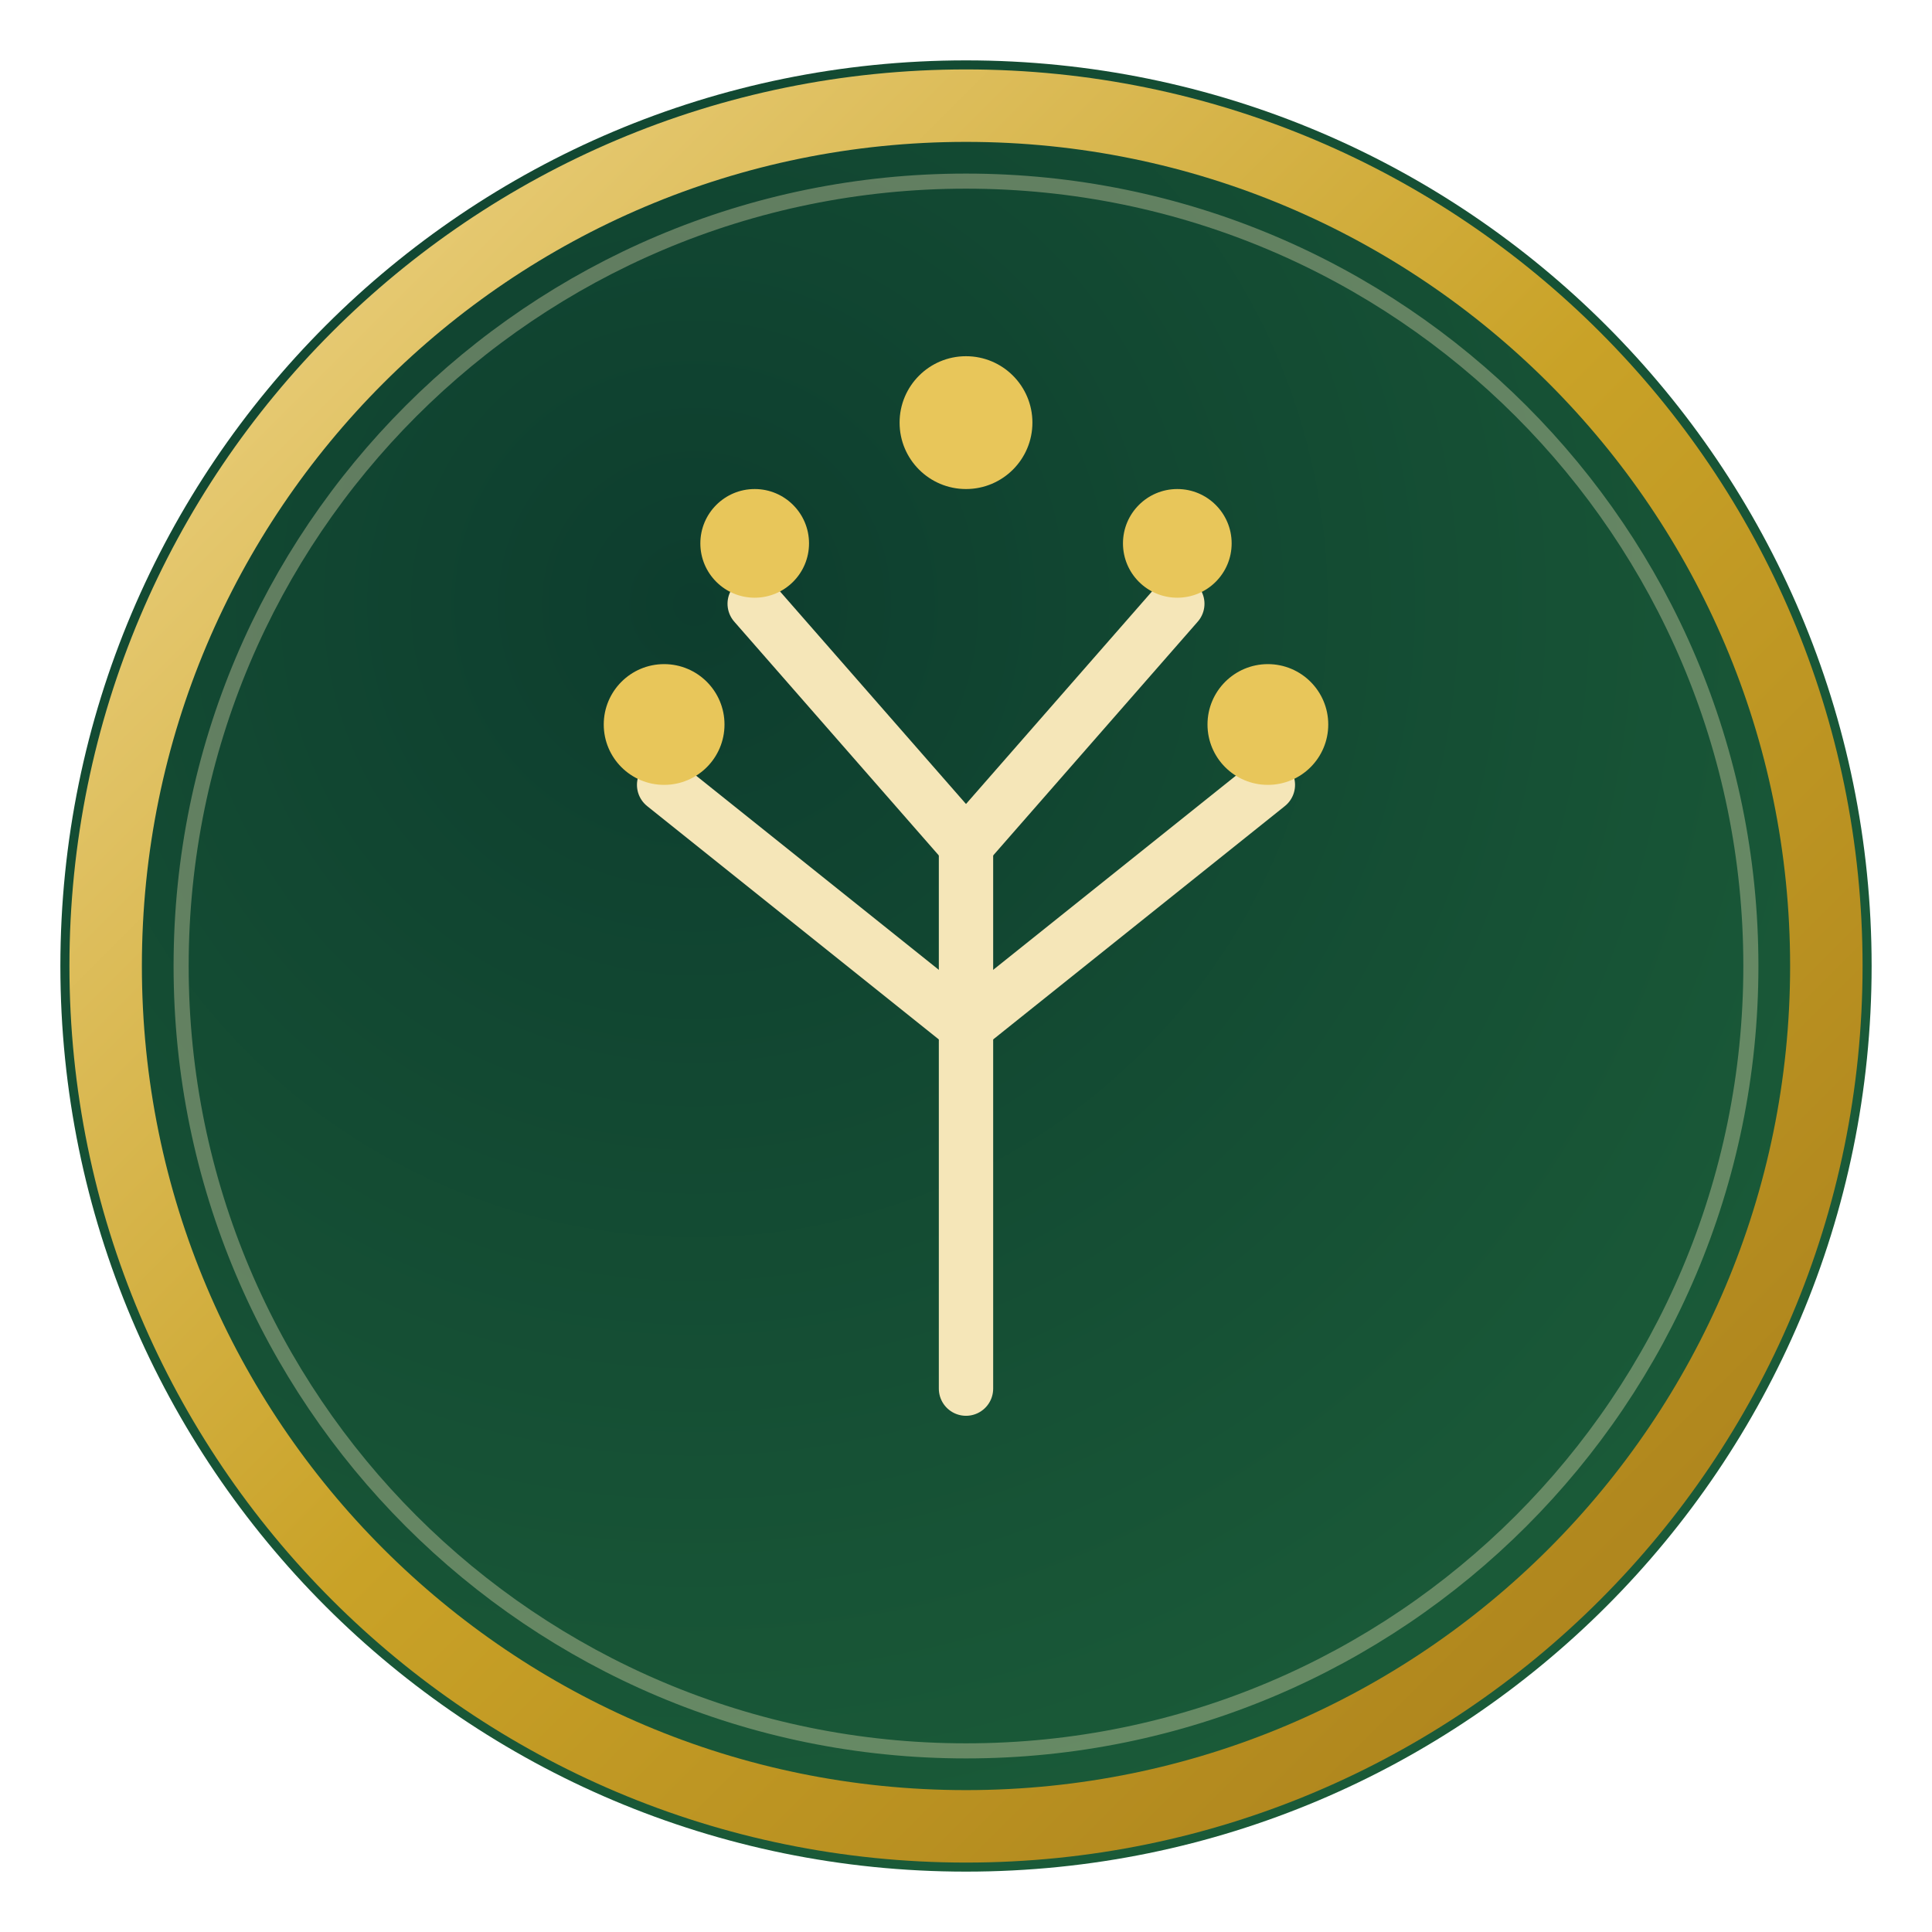
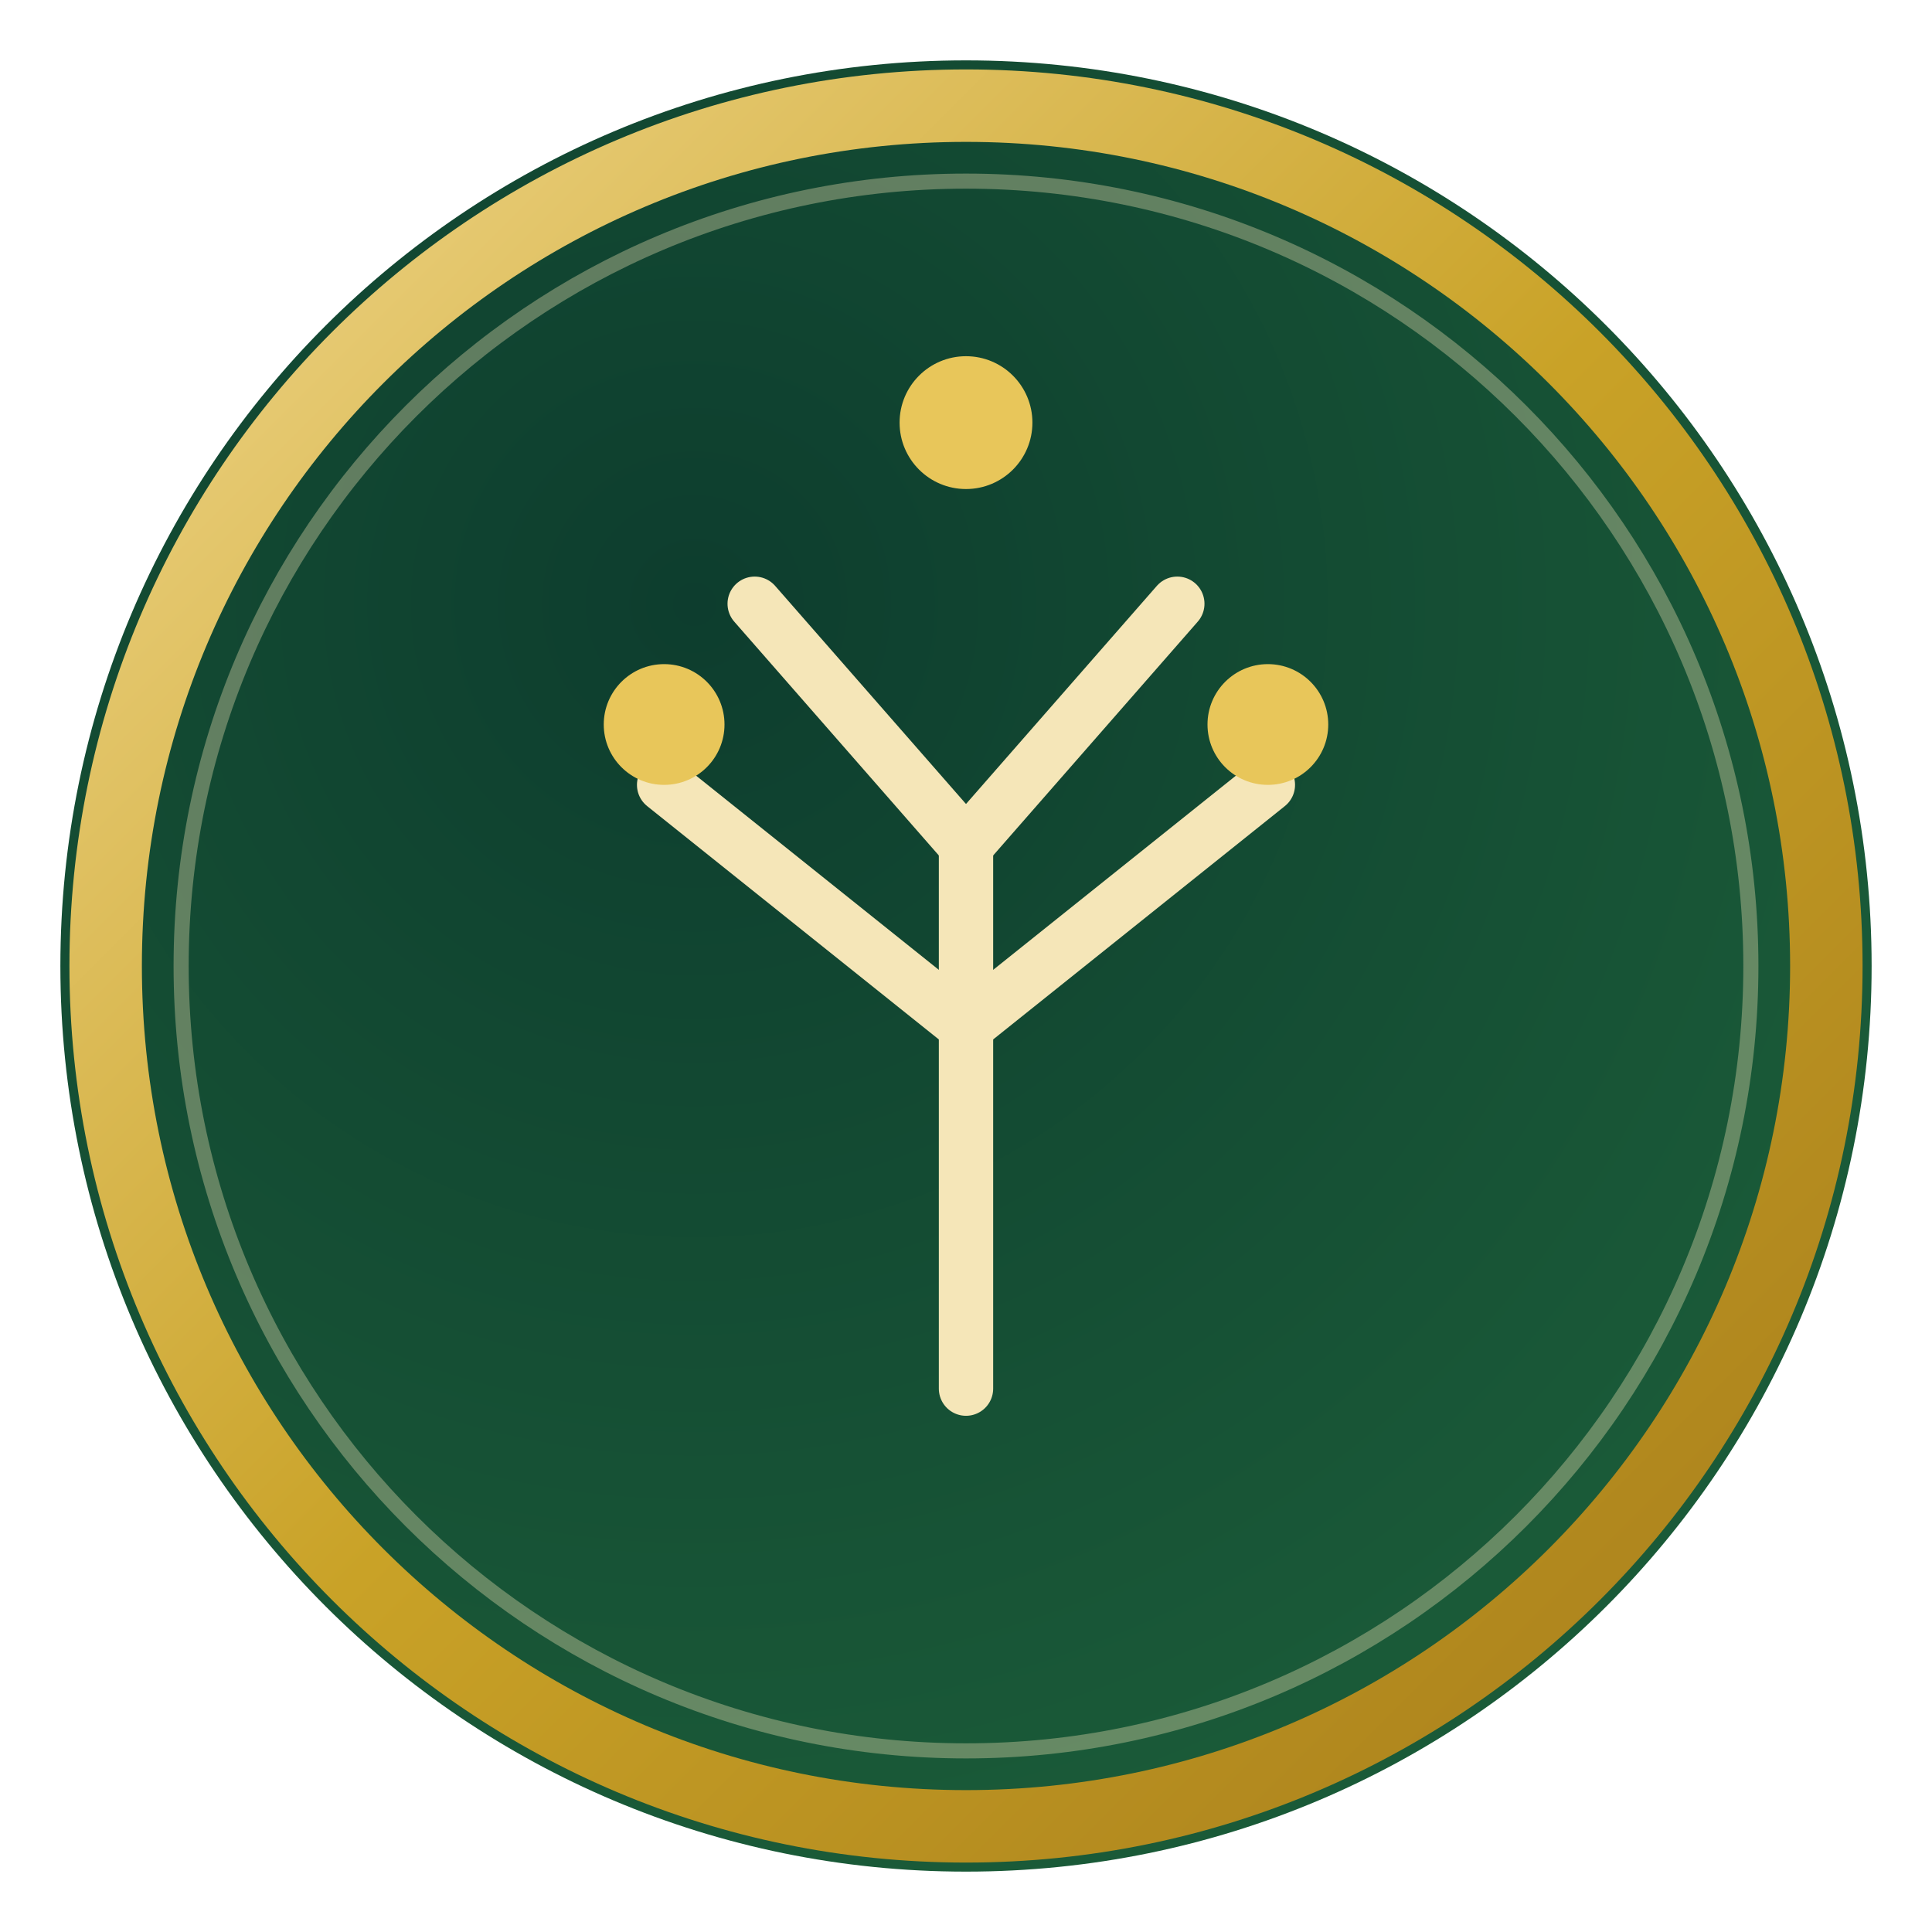
<svg xmlns="http://www.w3.org/2000/svg" viewBox="0 0 64 64">
  <defs>
    <radialGradient id="g" cx="35%" cy="30%" r="70%">
      <stop offset="0%" stop-color="#0d3d2e" />
      <stop offset="100%" stop-color="#1a5a38" />
    </radialGradient>
    <linearGradient id="gold" x1="0" y1="0" x2="1" y2="1">
      <stop offset="0%" stop-color="#f0d78c" />
      <stop offset="50%" stop-color="#c9a227" />
      <stop offset="100%" stop-color="#a67c1a" />
    </linearGradient>
  </defs>
  <circle cx="32" cy="32" r="30" fill="url(#g)" />
  <circle cx="32" cy="32" r="28.5" fill="none" stroke="url(#gold)" stroke-width="2.4" />
  <circle cx="32" cy="32" r="26" fill="none" stroke="#f5e6b8" stroke-width="0.5" opacity="0.35" />
  <path fill="none" stroke="#f5e6b8" stroke-width="1.8" stroke-linecap="round" stroke-linejoin="round" d="M32 46V28" />
  <path fill="none" stroke="#f5e6b8" stroke-width="1.8" stroke-linecap="round" stroke-linejoin="round" d="M32 34l-10-8" />
  <path fill="none" stroke="#f5e6b8" stroke-width="1.8" stroke-linecap="round" stroke-linejoin="round" d="M32 34l10-8" />
  <path fill="none" stroke="#f5e6b8" stroke-width="1.8" stroke-linecap="round" stroke-linejoin="round" d="M32 28l-7-8" />
  <path fill="none" stroke="#f5e6b8" stroke-width="1.8" stroke-linecap="round" stroke-linejoin="round" d="M32 28l7-8" />
  <circle fill="#e8c65a" cx="22" cy="24" r="2" />
  <circle fill="#e8c65a" cx="42" cy="24" r="2" />
-   <circle fill="#e8c65a" cx="25" cy="18" r="1.8" />
-   <circle fill="#e8c65a" cx="39" cy="18" r="1.8" />
  <circle fill="#e8c65a" cx="32" cy="14" r="2.2" />
</svg>
